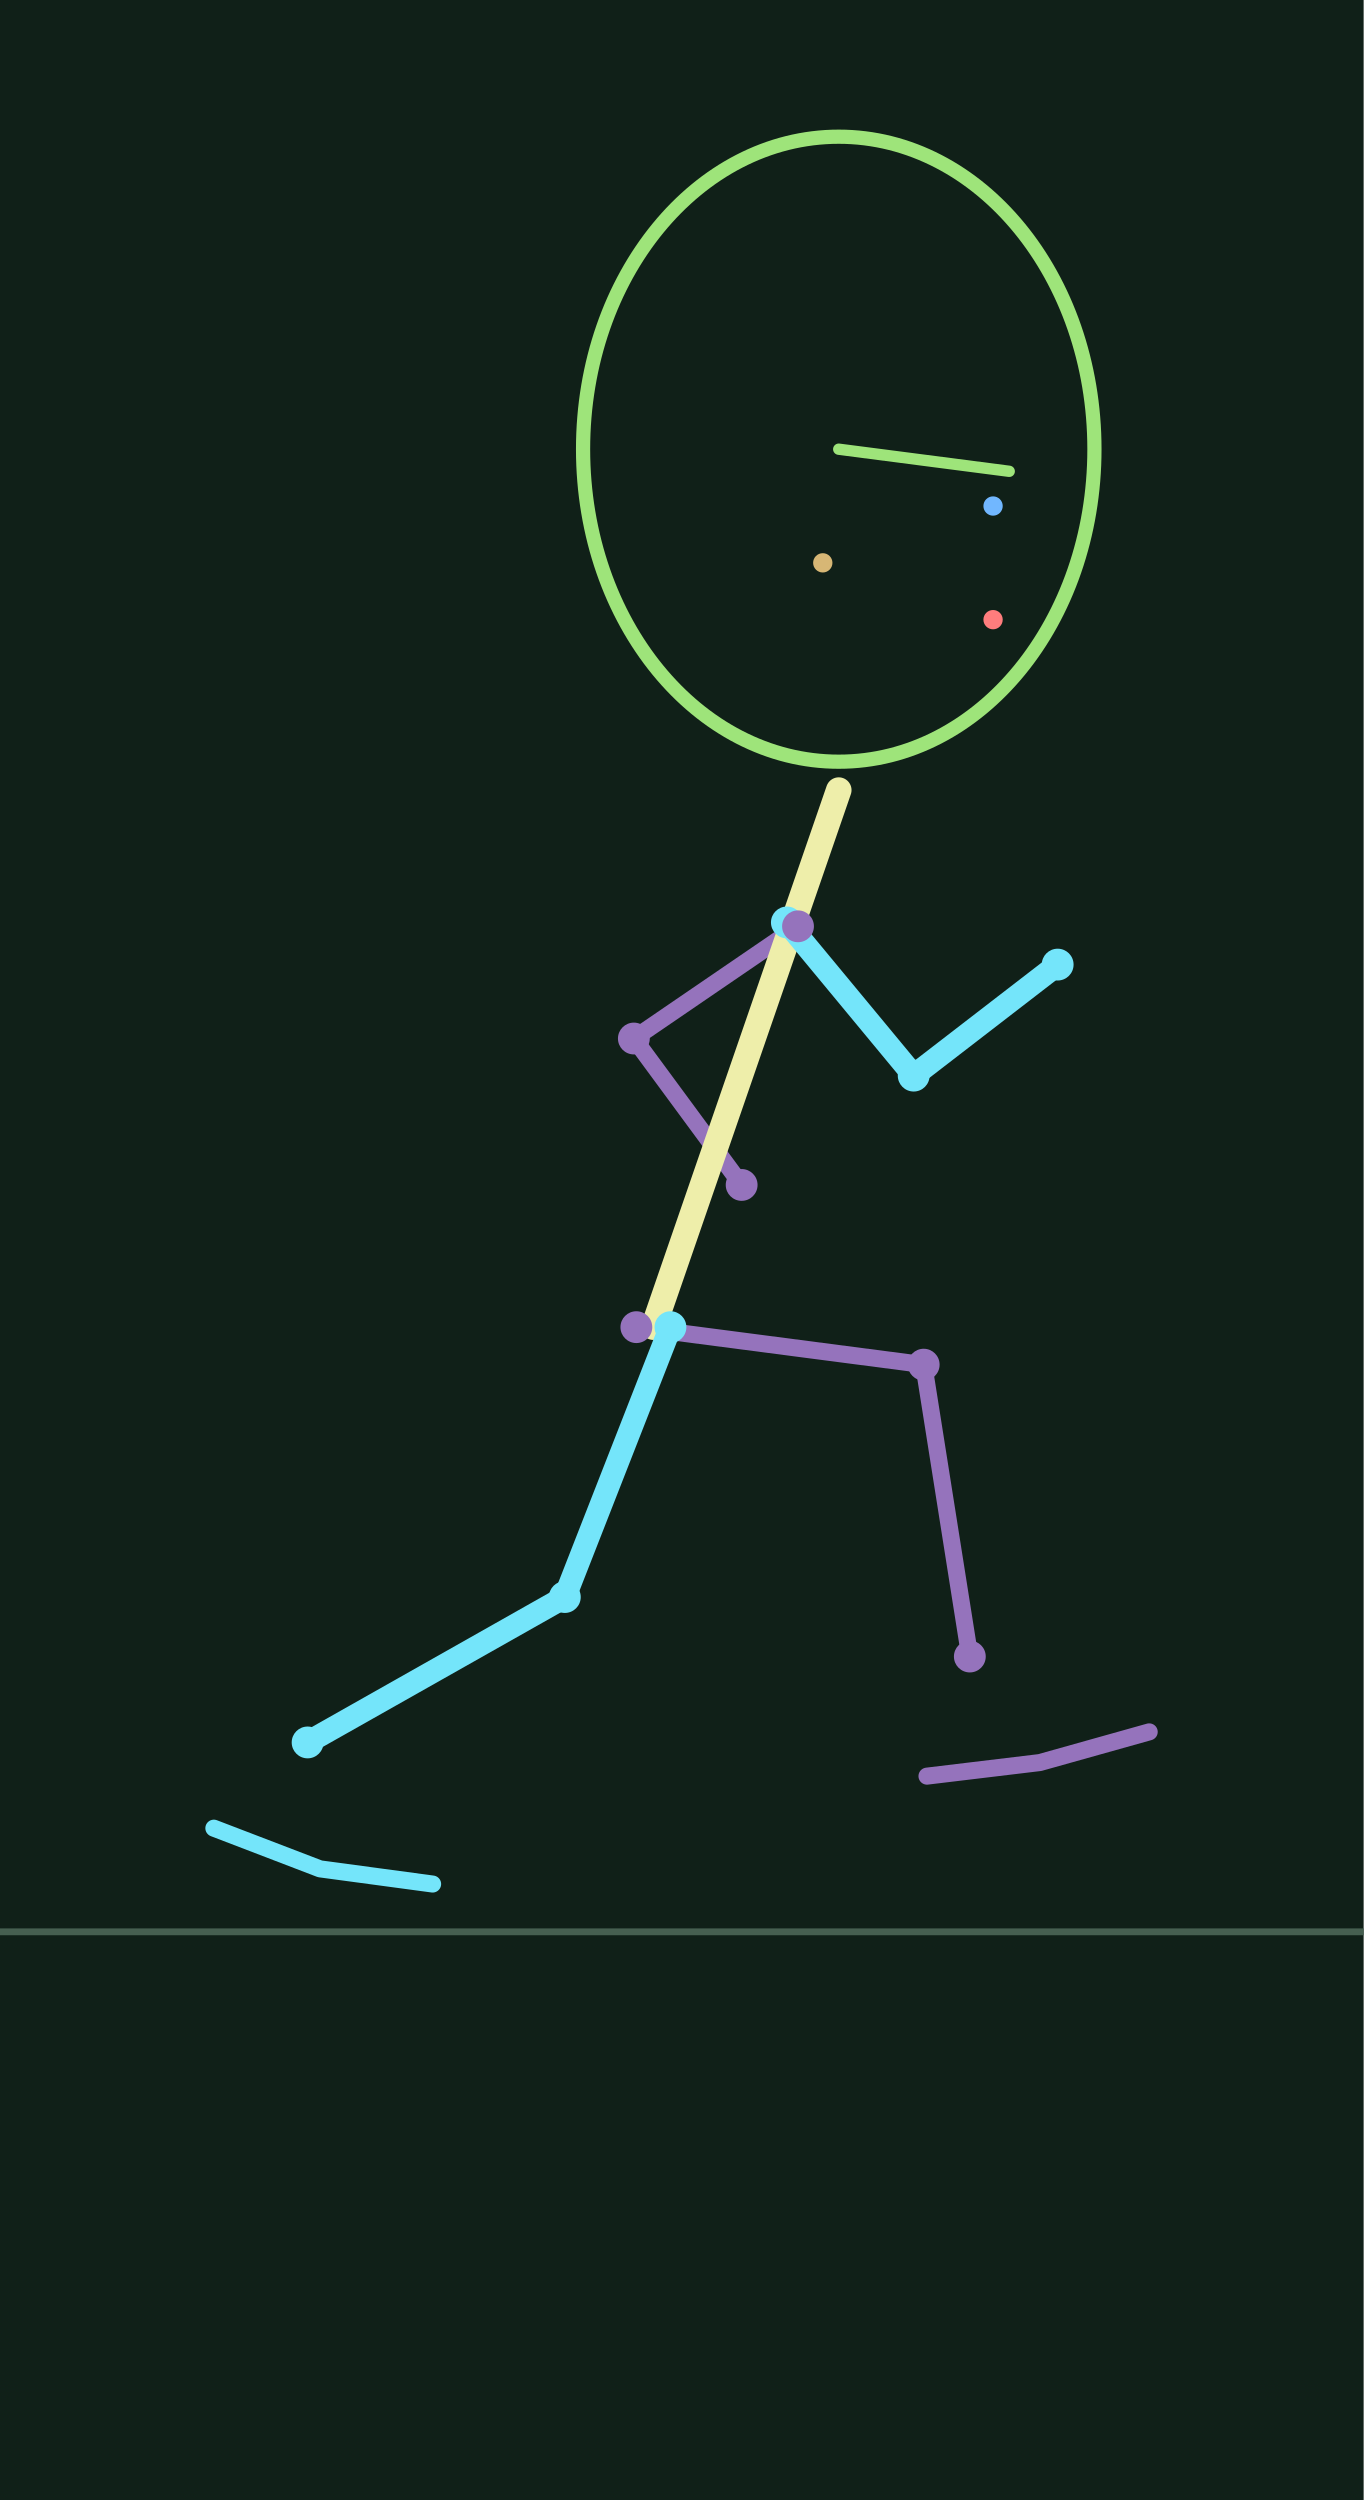
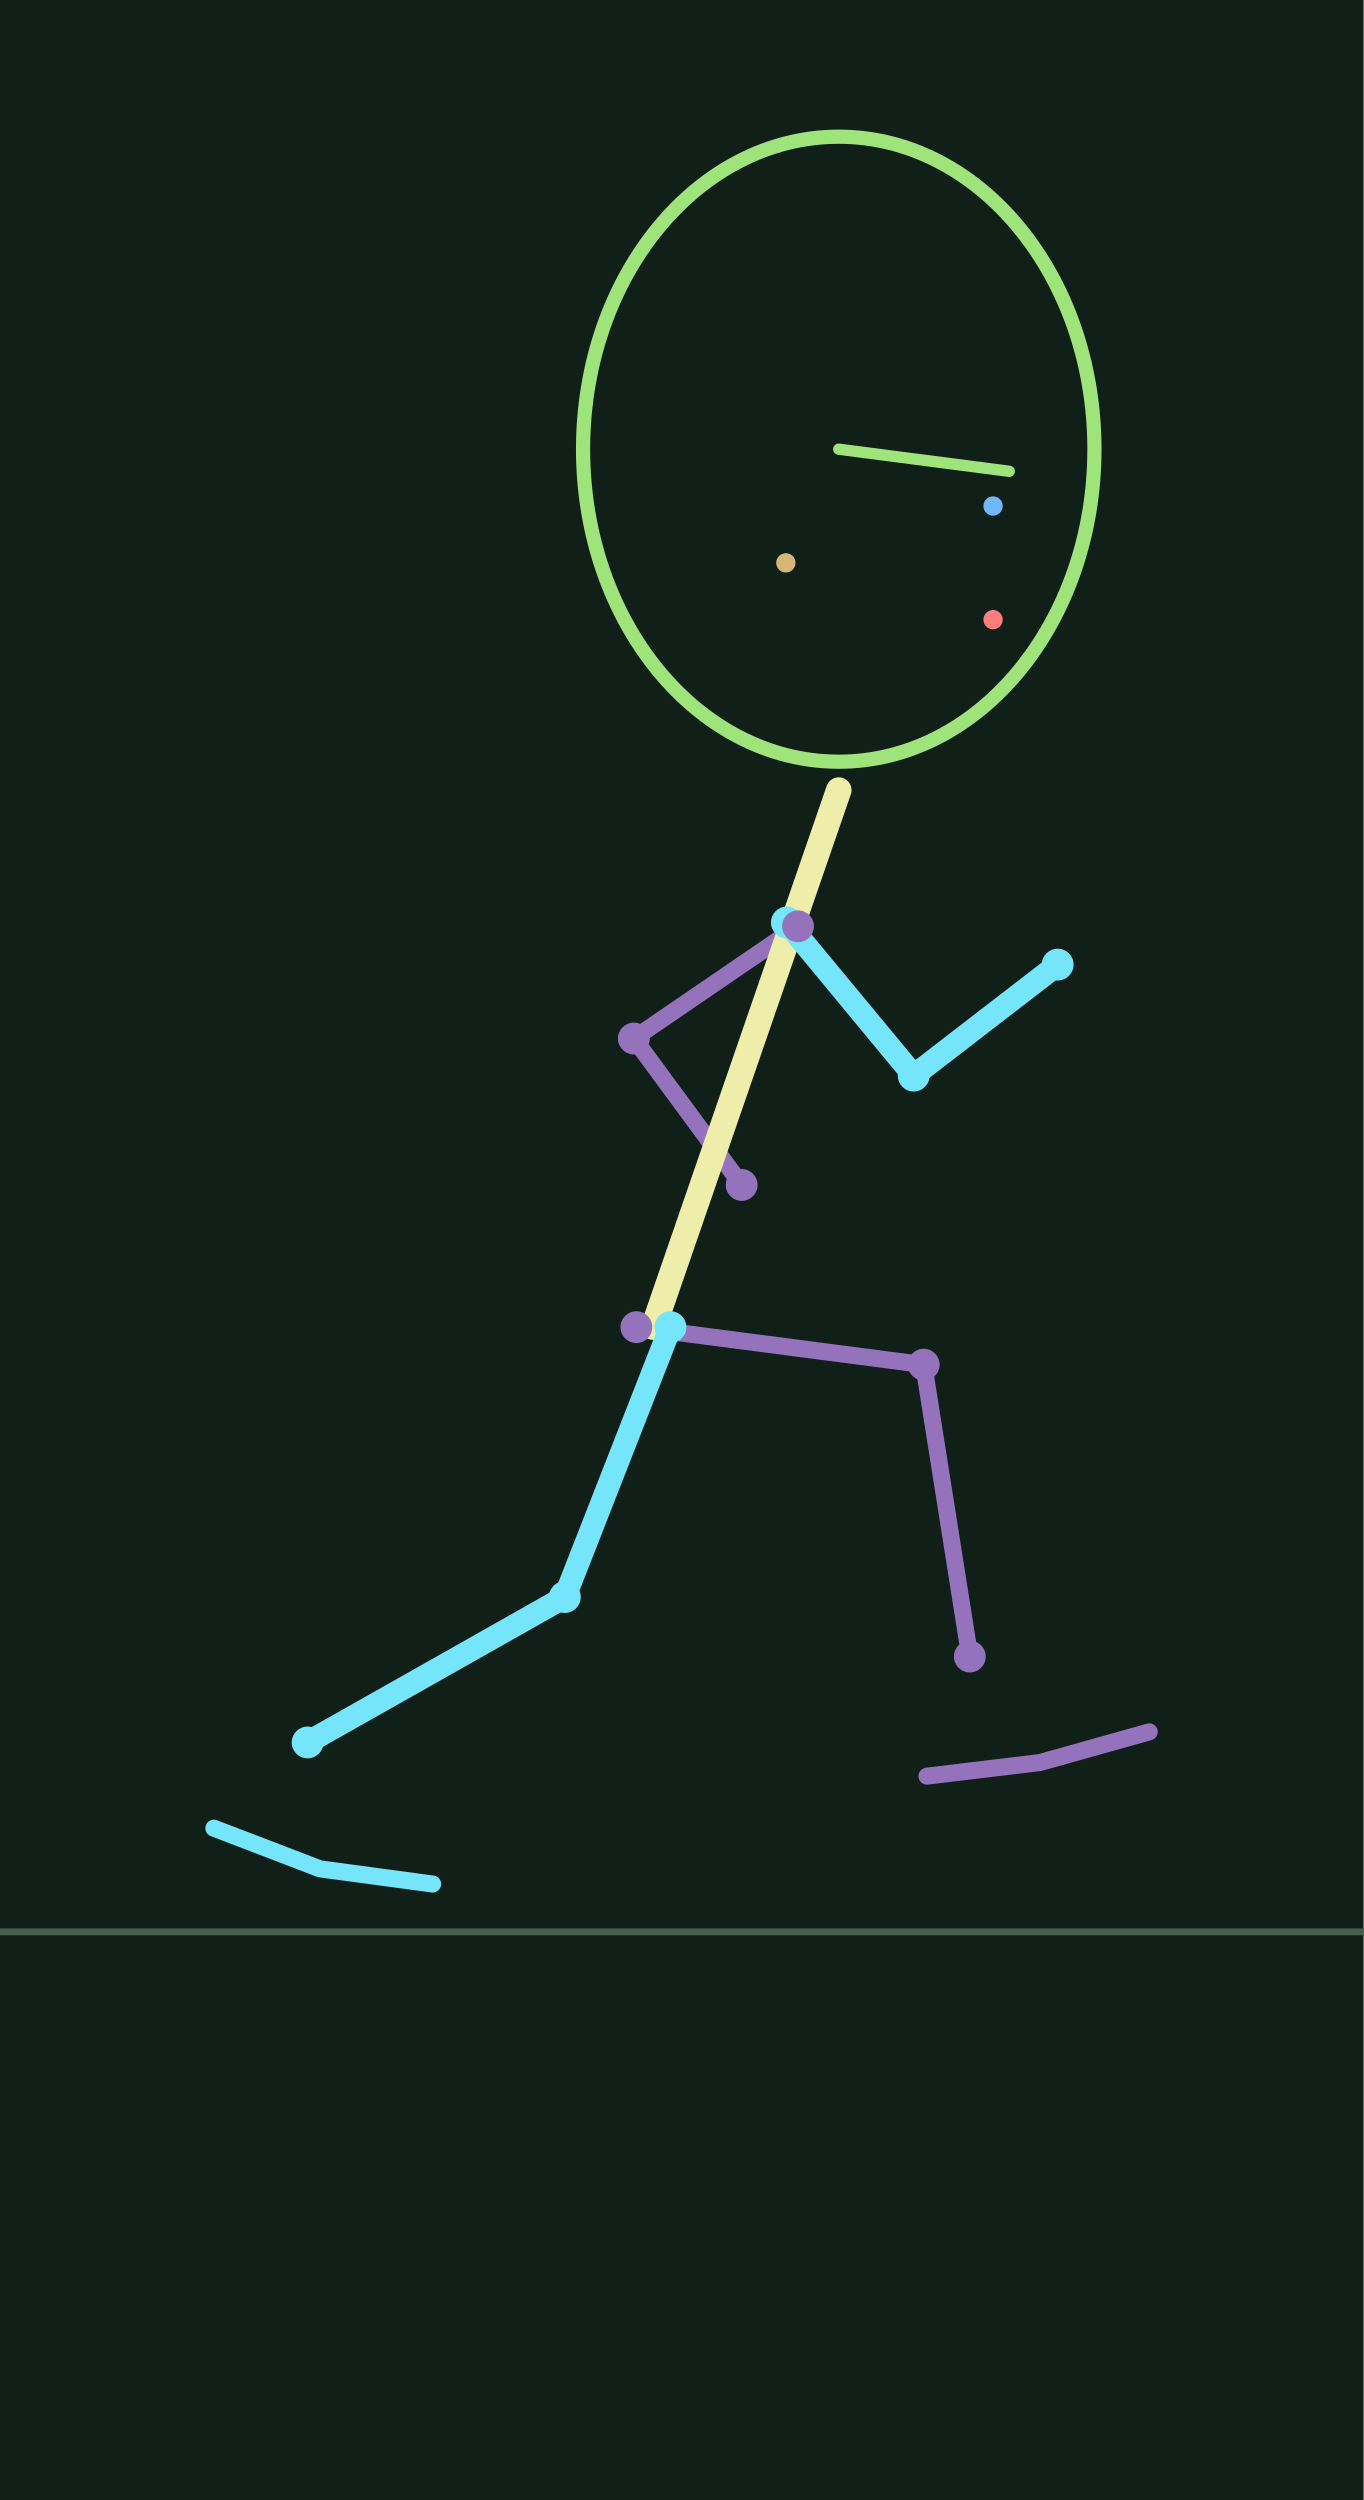
<svg xmlns="http://www.w3.org/2000/svg" width="240" height="440" viewBox="0 0 24 44">
  <rect width="100%" height="100%" fill="#102018" />
  <path d="M0 34H24" stroke="#465f50" stroke-width=".12" />
  <polyline points="11.200,23.358 16.257,24.018 17.069,29.155" fill="none" stroke="#9573bc" stroke-width="0.3" stroke-linecap="round" stroke-linejoin="round" />
  <polyline points="14.045,16.303 11.156,18.278 13.053,20.855" fill="none" stroke="#9573bc" stroke-width="0.3" stroke-linecap="round" stroke-linejoin="round" />
  <polyline points="11.500,23.358 14.762,13.906" fill="none" stroke="#eeeeaa" stroke-width="0.45" stroke-linecap="round" stroke-linejoin="round" />
  <polyline points="13.849,16.235 14.045,16.303" fill="none" stroke="#ffaa55" stroke-width="0.5" stroke-linecap="round" stroke-linejoin="round" />
  <polyline points="11.800,23.358 9.941,28.108 5.414,30.667" fill="none" stroke="#74e5fa" stroke-width="0.4" stroke-linecap="round" stroke-linejoin="round" />
  <polyline points="13.849,16.235 16.081,18.931 18.615,16.977" fill="none" stroke="#74e5fa" stroke-width="0.4" stroke-linecap="round" stroke-linejoin="round" />
  <polyline points="3.764,32.176 5.632,32.892 7.614,33.159" fill="none" stroke="#74e5fa" stroke-width="0.3" stroke-linecap="round" stroke-linejoin="round" />
  <polyline points="16.315,31.260 18.301,31.021 20.226,30.481" fill="none" stroke="#9573bc" stroke-width="0.3" stroke-linecap="round" stroke-linejoin="round" />
  <circle cx="11.800" cy="23.358" r=".28" fill="#74e5fa" />
  <circle cx="9.941" cy="28.108" r=".28" fill="#74e5fa" />
  <circle cx="5.414" cy="30.667" r=".28" fill="#74e5fa" />
  <circle cx="13.849" cy="16.235" r=".28" fill="#74e5fa" />
  <circle cx="16.081" cy="18.931" r=".28" fill="#74e5fa" />
  <circle cx="18.615" cy="16.977" r=".28" fill="#74e5fa" />
  <circle cx="11.200" cy="23.358" r=".28" fill="#9573bc" />
  <circle cx="16.257" cy="24.018" r=".28" fill="#9573bc" />
  <circle cx="17.069" cy="29.155" r=".28" fill="#9573bc" />
  <circle cx="14.045" cy="16.303" r=".28" fill="#9573bc" />
  <circle cx="11.156" cy="18.278" r=".28" fill="#9573bc" />
  <circle cx="13.053" cy="20.855" r=".28" fill="#9573bc" />
  <ellipse cx="14.762" cy="7.906" rx="4.5" ry="5.5" fill="none" stroke="#9ee47a" stroke-width=".25" />
  <circle cx="17.478" cy="8.906" r=".17" fill="#71b7ff" />
  <circle cx="17.478" cy="10.906" r=".17" fill="#ff7d7d" />
-   <circle cx="14.481" cy="9.906" r=".17" fill="#d7b775" />
+   <circle cx="13.831" cy="9.906" r=".17" fill="#d7b775" />
  <polyline points="14.762,7.906 17.762,8.295" fill="none" stroke="#9ee47a" stroke-width="0.2" stroke-linecap="round" stroke-linejoin="round" />
</svg>
